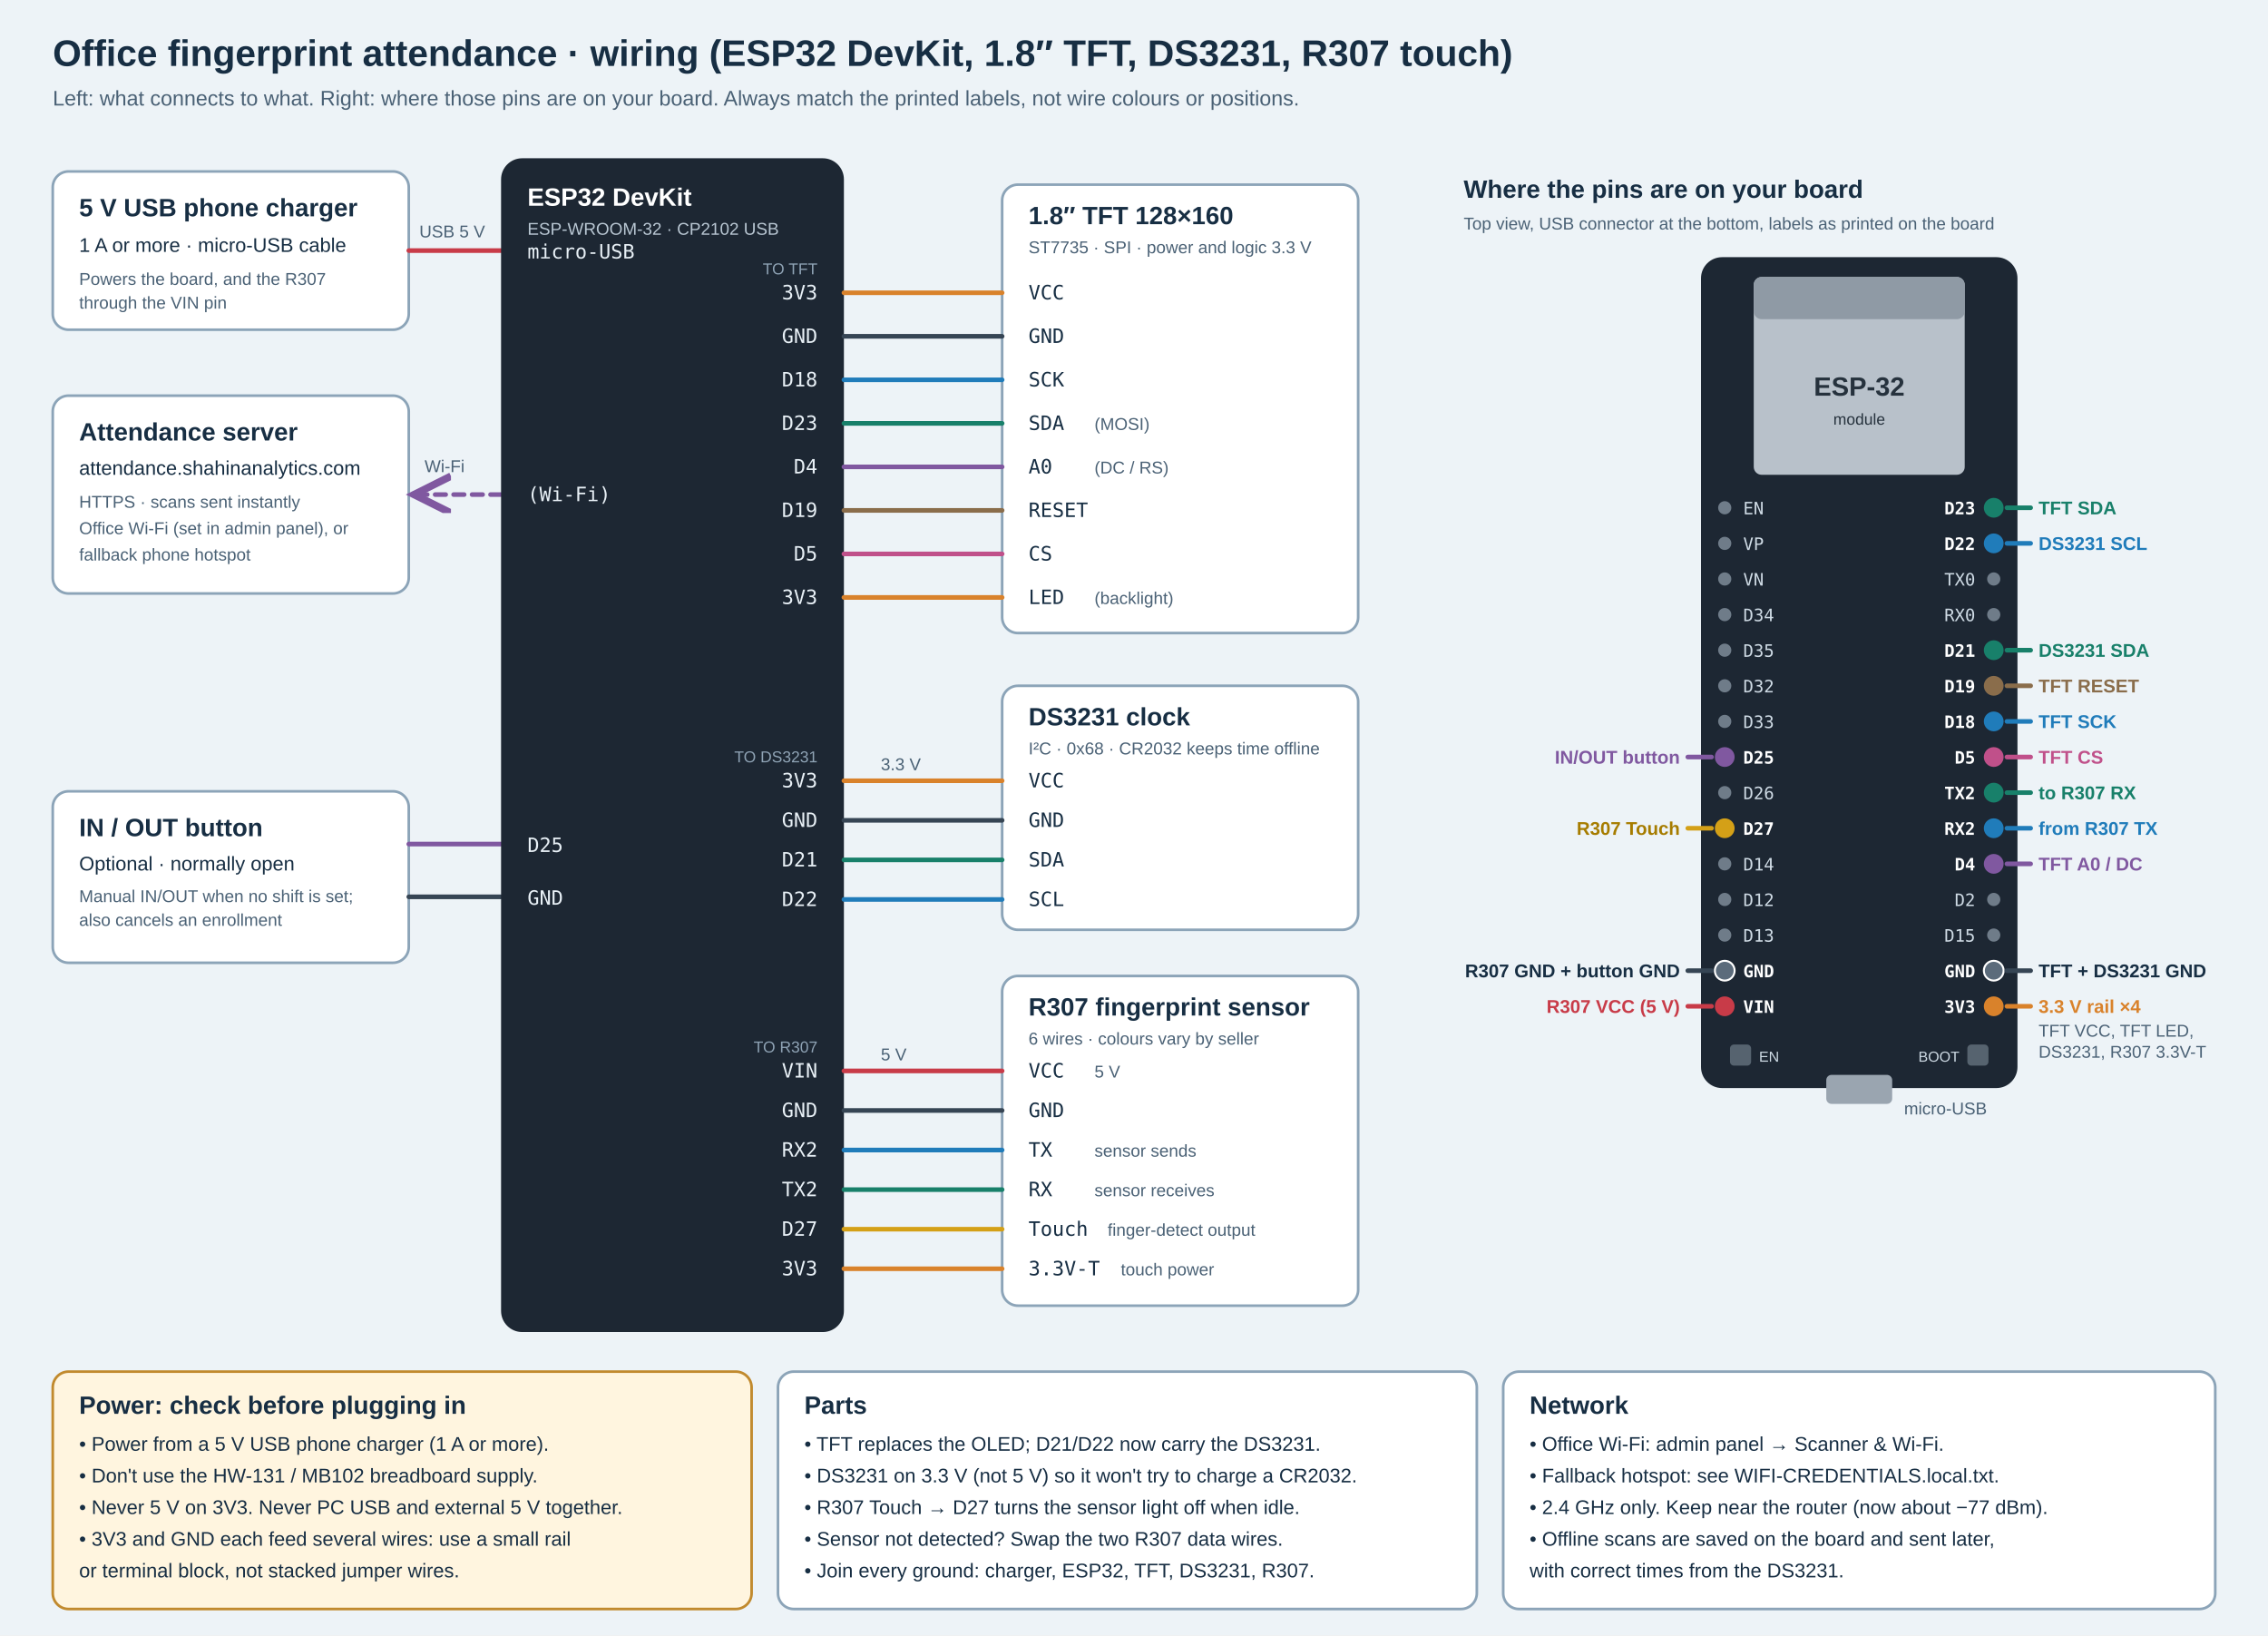
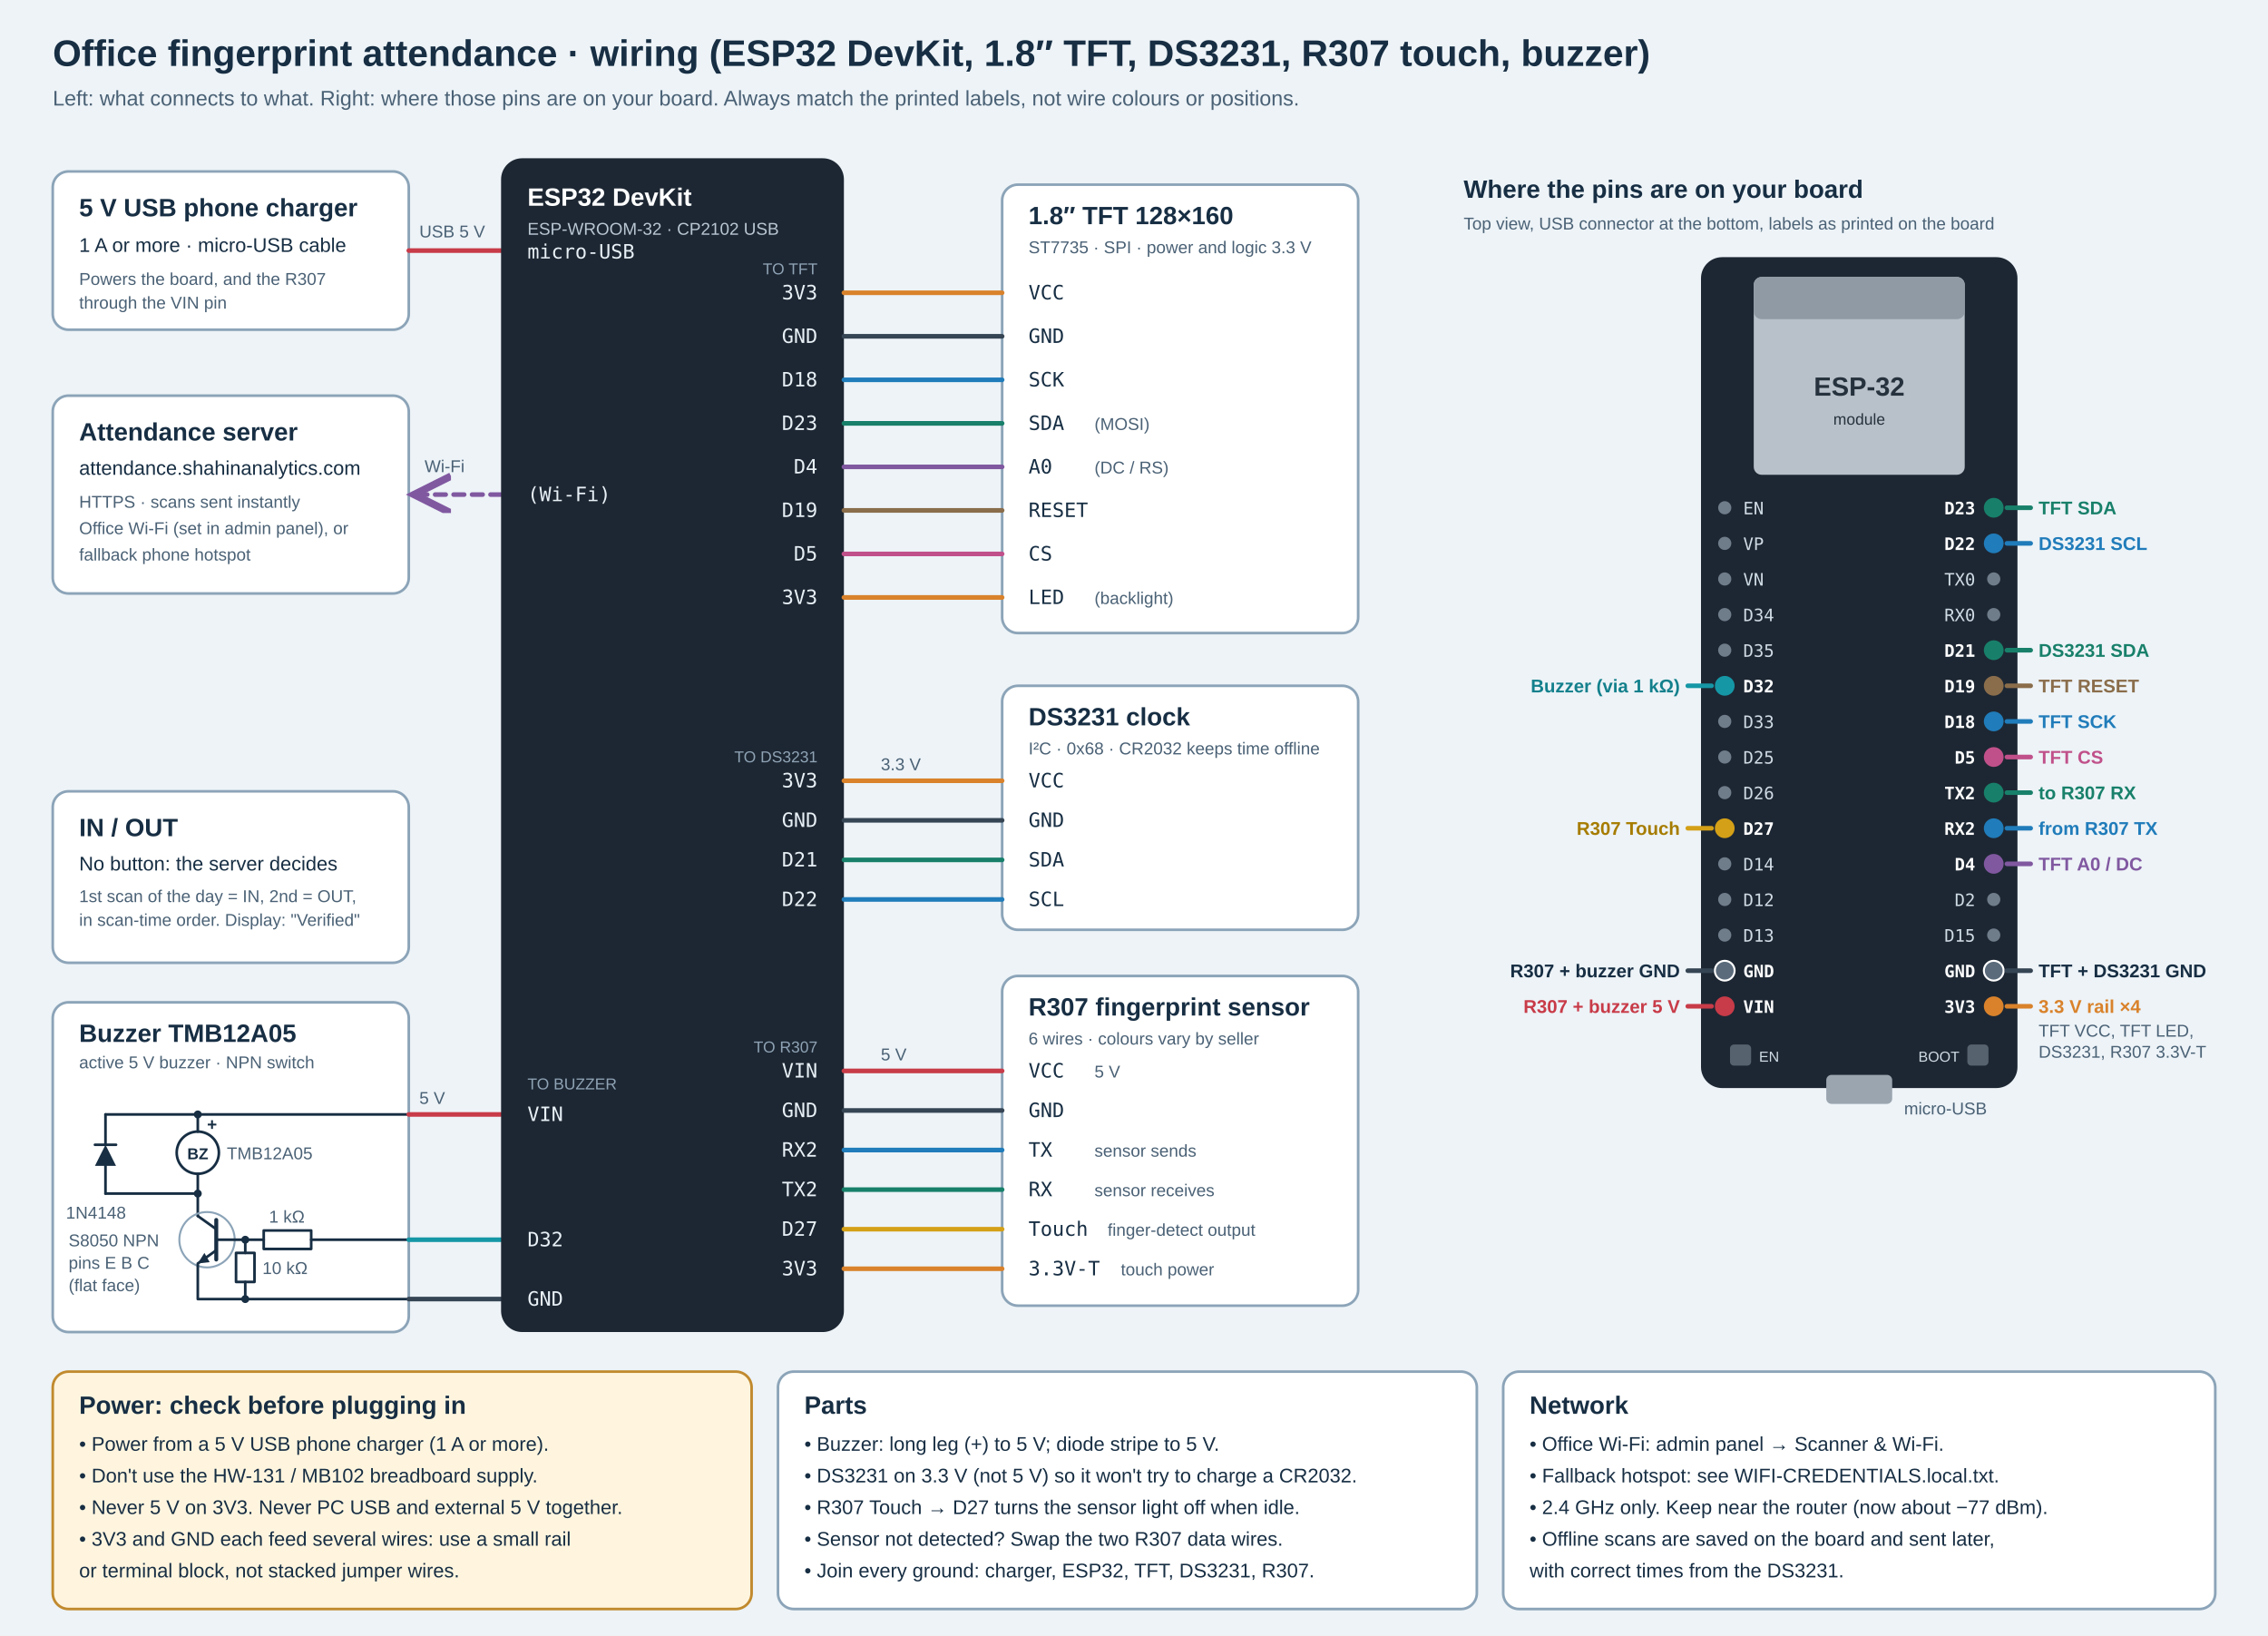
<svg xmlns="http://www.w3.org/2000/svg" width="1720" height="1240" viewBox="0 0 1720 1240" role="img" aria-labelledby="title desc">
  <defs>
    <style>
text{font-family:Arial,Helvetica,sans-serif;fill:#172e43}
.title{font-size:28px;font-weight:700}.sub{font-size:16px;fill:#4a6175}
.head{font-size:19px;font-weight:700}.body{font-size:15px}.small{font-size:13px;fill:#4a6175}
.pin{font-size:15px;font-family:Consolas,Menlo,monospace}.pinw{font-size:15px;font-family:Consolas,Menlo,monospace;fill:#e8f0f6}
.loc{font-size:13px;font-family:Consolas,Menlo,monospace;fill:#cfdbe5}.locused{font-size:13px;font-family:Consolas,Menlo,monospace;fill:#ffffff;font-weight:700}
.call{font-size:14px;font-weight:700}.grp{font-size:12px;fill:#8fa3b5}
.box{fill:#fff;stroke:#8ca4b8;stroke-width:2}.board{fill:#1d2733}
.wire{fill:none;stroke-width:3.5;stroke-linecap:round}
.red{stroke:#c83b48}.orange{stroke:#d9822b}.black{stroke:#364554}.blue{stroke:#207cba}.green{stroke:#18806a}.purple{stroke:#8058a0}
- .brown{stroke:#8a6d4b}.pink{stroke:#c0508a}.yellow{stroke:#d4a017}
+ .teal{stroke:#1597a6}.brown{stroke:#8a6d4b}.pink{stroke:#c0508a}.yellow{stroke:#d4a017}
.cred{fill:#c83b48}.corange{fill:#d9822b}.cblack{fill:#5b6b7b}.cblue{fill:#207cba}.cgreen{fill:#18806a}.cpurple{fill:#8058a0}
- .cbrown{fill:#8a6d4b}.cpink{fill:#c0508a}.cyellow{fill:#d4a017}.cidle{fill:#6f7c89}
+ .cbrown{fill:#8a6d4b}.cpink{fill:#c0508a}.cyellow{fill:#d4a017}.cidle{fill:#6f7c89}.cteal{fill:#1597a6}
+ .ckt{fill:none;stroke:#172e43;stroke-width:2;stroke-linecap:round;stroke-linejoin:round}
</style>
    <marker id="arrow" markerWidth="10" markerHeight="10" refX="8" refY="4" orient="auto">
      <path d="M0 0L8 4L0 8" fill="none" stroke="#8058a0" stroke-width="1.6" />
    </marker>
  </defs>
  <rect width="1720" height="1240" fill="#edf3f7" />
-   <text x="40" y="50" class="title">Office fingerprint attendance · wiring (ESP32 DevKit, 1.8″ TFT, DS3231, R307 touch)</text>
+   <text x="40" y="50" class="title">Office fingerprint attendance · wiring (ESP32 DevKit, 1.8″ TFT, DS3231, R307 touch, buzzer)</text>
  <text x="40" y="80" class="sub">Left: what connects to what. Right: where those pins are on your board. Always match the printed labels, not wire colours or positions.</text>
  <rect x="40" y="130" width="270" height="120" rx="12" class="box" />
  <text x="60" y="164" class="head">5 V USB phone charger</text>
  <text x="60" y="191" class="body">1 A or more · micro-USB cable</text>
  <text x="60" y="216" class="small">Powers the board, and the R307</text>
  <text x="60" y="234" class="small">through the VIN pin</text>
  <path d="M310 190H380" class="wire red" />
  <text x="318" y="180" class="small">USB 5 V</text>
  <rect x="40" y="300" width="270" height="150" rx="12" class="box" />
  <text x="60" y="334" class="head">Attendance server</text>
  <text x="60" y="360" class="body">attendance.shahinanalytics.com</text>
  <text x="60" y="385" class="small">HTTPS · scans sent instantly</text>
  <text x="60" y="405" class="small">Office Wi-Fi (set in admin panel), or</text>
  <text x="60" y="425" class="small">fallback phone hotspot</text>
  <path d="M380 375H314" class="wire purple" stroke-dasharray="8 6" marker-end="url(#arrow)" />
  <text x="322" y="358" class="small">Wi-Fi</text>
  <rect x="40" y="600" width="270" height="130" rx="12" class="box" />
-   <text x="60" y="634" class="head">IN / OUT button</text>
-   <text x="60" y="660" class="body">Optional · normally open</text>
-   <text x="60" y="684" class="small">Manual IN/OUT when no shift is set;</text>
-   <text x="60" y="702" class="small">also cancels an enrollment</text>
-   <path d="M310 640H380" class="wire purple" />
-   <path d="M310 680H380" class="wire black" />
+   <text x="60" y="634" class="head">IN / OUT</text>
+   <text x="60" y="660" class="body">No button: the server decides</text>
+   <text x="60" y="684" class="small">1st scan of the day = IN, 2nd = OUT,</text>
+   <text x="60" y="702" class="small">in scan-time order. Display: "Verified"</text>
+   <rect x="40" y="760" width="270" height="250" rx="12" class="box" />
+   <text x="60" y="790" class="head">Buzzer TMB12A05</text>
+   <text x="60" y="810" class="small">active 5 V buzzer · NPN switch</text>
+   <path d="M310 845H80" class="ckt" />
+   <path d="M80 845V868M72 868H88M80 884V905" class="ckt" />
+   <path d="M72 884H88L80 868Z" fill="#172e43" />
+   <text x="50" y="924" class="small">1N4148</text>
+   <path d="M150 845V858M150 890V922M80 905H150" class="ckt" />
+   <circle cx="150" cy="874" r="16" fill="#ffffff" class="ckt" />
+   <text x="150" y="879" text-anchor="middle" style="font-size:12px;font-weight:700">BZ</text>
+   <text x="157" y="857" style="font-size:13px;font-weight:700">+</text>
+   <text x="172" y="879" class="small">TMB12A05</text>
+   <circle cx="157" cy="940" r="21" fill="none" stroke="#8ca4b8" stroke-width="1.5" />
+   <path d="M164 925V955" class="ckt" style="stroke-width:3" />
+   <path d="M164 932L150 922M164 948L150 958M150 958V985M164 940H200M236 940H310M186 940V950M186 972V985M150 985H310" class="ckt" />
+   <path d="M150 958L159 957L155 950Z" fill="#172e43" />
+   <rect x="200" y="933" width="36" height="14" fill="#ffffff" class="ckt" />
+   <text x="204" y="927" class="small">1 kΩ</text>
+   <rect x="179" y="950" width="14" height="22" fill="#ffffff" class="ckt" />
+   <text x="199" y="966" class="small">10 kΩ</text>
+   <circle cx="150" cy="845" r="3" fill="#172e43" />
+   <circle cx="150" cy="905" r="3" fill="#172e43" />
+   <circle cx="186" cy="940" r="3" fill="#172e43" />
+   <circle cx="186" cy="985" r="3" fill="#172e43" />
+   <text x="52" y="945" class="small">S8050 NPN</text>
+   <text x="52" y="962" class="small">pins E B C</text>
+   <text x="52" y="979" class="small">(flat face)</text>
+   <path d="M310 845H380" class="wire red" />
+   <text x="318" y="837" class="small">5 V</text>
+   <path d="M310 940H380" class="wire teal" />
+   <path d="M310 985H380" class="wire black" />
  <rect x="380" y="120" width="260" height="890" rx="16" class="board" />
  <text x="400" y="156" style="font-size:19px;font-weight:700;fill:#ffffff">ESP32 DevKit</text>
  <text x="400" y="178" style="font-size:13px;fill:#b9c7d3">ESP-WROOM-32 · CP2102 USB</text>
  <text x="400" y="196" class="pinw">micro-USB</text>
  <text x="400" y="380" class="pinw">(Wi-Fi)</text>
-   <text x="400" y="646" class="pinw">D25</text>
-   <text x="400" y="686" class="pinw">GND</text>
+   <text x="400" y="826" class="grp">TO BUZZER</text>
+   <text x="400" y="850" class="pinw">VIN</text>
+   <text x="400" y="945" class="pinw">D32</text>
+   <text x="400" y="990" class="pinw">GND</text>
  <text x="620" y="208" class="grp" text-anchor="end">TO TFT</text>
  <text x="620" y="227" class="pinw" text-anchor="end">3V3</text>
  <text x="620" y="260" class="pinw" text-anchor="end">GND</text>
  <text x="620" y="293" class="pinw" text-anchor="end">D18</text>
  <text x="620" y="326" class="pinw" text-anchor="end">D23</text>
  <text x="620" y="359" class="pinw" text-anchor="end">D4</text>
  <text x="620" y="392" class="pinw" text-anchor="end">D19</text>
  <text x="620" y="425" class="pinw" text-anchor="end">D5</text>
  <text x="620" y="458" class="pinw" text-anchor="end">3V3</text>
  <text x="620" y="578" class="grp" text-anchor="end">TO DS3231</text>
  <text x="620" y="597" class="pinw" text-anchor="end">3V3</text>
  <text x="620" y="627" class="pinw" text-anchor="end">GND</text>
  <text x="620" y="657" class="pinw" text-anchor="end">D21</text>
  <text x="620" y="687" class="pinw" text-anchor="end">D22</text>
  <text x="620" y="798" class="grp" text-anchor="end">TO R307</text>
  <text x="620" y="817" class="pinw" text-anchor="end">VIN</text>
  <text x="620" y="847" class="pinw" text-anchor="end">GND</text>
  <text x="620" y="877" class="pinw" text-anchor="end">RX2</text>
  <text x="620" y="907" class="pinw" text-anchor="end">TX2</text>
  <text x="620" y="937" class="pinw" text-anchor="end">D27</text>
  <text x="620" y="967" class="pinw" text-anchor="end">3V3</text>
  <rect x="760" y="140" width="270" height="340" rx="12" class="box" />
  <text x="780" y="170" class="head">1.8″ TFT 128×160</text>
  <text x="780" y="192" class="small">ST7735 · SPI · power and logic 3.3 V</text>
  <text x="780" y="227" class="pin">VCC</text>
  <text x="780" y="260" class="pin">GND</text>
  <text x="780" y="293" class="pin">SCK</text>
  <text x="780" y="326" class="pin">SDA</text>
  <text x="830" y="326" class="small">(MOSI)</text>
  <text x="780" y="359" class="pin">A0</text>
  <text x="830" y="359" class="small">(DC / RS)</text>
  <text x="780" y="392" class="pin">RESET</text>
  <text x="780" y="425" class="pin">CS</text>
  <text x="780" y="458" class="pin">LED</text>
  <text x="830" y="458" class="small">(backlight)</text>
  <path d="M640 222H760" class="wire orange" />
  <path d="M640 255H760" class="wire black" />
  <path d="M640 288H760" class="wire blue" />
  <path d="M640 321H760" class="wire green" />
  <path d="M640 354H760" class="wire purple" />
  <path d="M640 387H760" class="wire brown" />
  <path d="M640 420H760" class="wire pink" />
  <path d="M640 453H760" class="wire orange" />
  <rect x="760" y="520" width="270" height="185" rx="12" class="box" />
  <text x="780" y="550" class="head">DS3231 clock</text>
  <text x="780" y="572" class="small">I²C · 0x68 · CR2032 keeps time offline</text>
  <text x="780" y="597" class="pin">VCC</text>
  <text x="780" y="627" class="pin">GND</text>
  <text x="780" y="657" class="pin">SDA</text>
  <text x="780" y="687" class="pin">SCL</text>
  <path d="M640 592H760" class="wire orange" />
  <text x="668" y="584" class="small">3.3 V</text>
  <path d="M640 622H760" class="wire black" />
  <path d="M640 652H760" class="wire green" />
  <path d="M640 682H760" class="wire blue" />
  <rect x="760" y="740" width="270" height="250" rx="12" class="box" />
  <text x="780" y="770" class="head">R307 fingerprint sensor</text>
  <text x="780" y="792" class="small">6 wires · colours vary by seller</text>
  <text x="780" y="817" class="pin">VCC</text>
  <text x="830" y="817" class="small">5 V</text>
  <text x="780" y="847" class="pin">GND</text>
  <text x="780" y="877" class="pin">TX</text>
  <text x="830" y="877" class="small">sensor sends</text>
  <text x="780" y="907" class="pin">RX</text>
  <text x="830" y="907" class="small">sensor receives</text>
  <text x="780" y="937" class="pin">Touch</text>
  <text x="840" y="937" class="small">finger-detect output</text>
  <text x="780" y="967" class="pin">3.3V-T</text>
  <text x="850" y="967" class="small">touch power</text>
  <path d="M640 812H760" class="wire red" />
  <text x="668" y="804" class="small">5 V</text>
  <path d="M640 842H760" class="wire black" />
  <path d="M640 872H760" class="wire blue" />
  <path d="M640 902H760" class="wire green" />
  <path d="M640 932H760" class="wire yellow" />
  <path d="M640 962H760" class="wire orange" />
  <text x="1110" y="150" class="head">Where the pins are on your board</text>
  <text x="1110" y="174" class="small">Top view, USB connector at the bottom, labels as printed on the board</text>
  <rect x="1290" y="195" width="240" height="630" rx="16" class="board" />
  <rect x="1330" y="210" width="160" height="150" rx="6" fill="#b8c1ca" />
  <rect x="1330" y="210" width="160" height="32" rx="6" fill="#8f9aa5" />
  <text x="1410" y="300" text-anchor="middle" style="font-size:20px;font-weight:700;fill:#26323d">ESP-32</text>
  <text x="1410" y="322" text-anchor="middle" style="font-size:12px;fill:#26323d">module</text>
  <rect x="1385" y="815" width="50" height="22" rx="4" fill="#9aa5b0" />
  <text x="1444" y="845" class="small">micro-USB</text>
  <rect x="1312" y="792" width="16" height="16" rx="3" fill="#56636f" />
  <text x="1334" y="805" style="font-size:11px;fill:#cfdbe5">EN</text>
  <rect x="1492" y="792" width="16" height="16" rx="3" fill="#56636f" />
  <text x="1486" y="805" text-anchor="end" style="font-size:11px;fill:#cfdbe5">BOOT</text>
  <g>
    <circle cx="1308" cy="385" r="5" class="cidle" />
    <text x="1322" y="390" class="loc">EN</text>
    <circle cx="1308" cy="412" r="5" class="cidle" />
    <text x="1322" y="417" class="loc">VP</text>
    <circle cx="1308" cy="439" r="5" class="cidle" />
    <text x="1322" y="444" class="loc">VN</text>
    <circle cx="1308" cy="466" r="5" class="cidle" />
    <text x="1322" y="471" class="loc">D34</text>
    <circle cx="1308" cy="493" r="5" class="cidle" />
    <text x="1322" y="498" class="loc">D35</text>
-     <circle cx="1308" cy="520" r="5" class="cidle" />
-     <text x="1322" y="525" class="loc">D32</text>
+     <circle cx="1308" cy="520" r="7.5" class="cteal" />
+     <text x="1322" y="525" class="locused">D32</text>
    <circle cx="1308" cy="547" r="5" class="cidle" />
    <text x="1322" y="552" class="loc">D33</text>
-     <circle cx="1308" cy="574" r="7.5" class="cpurple" />
-     <text x="1322" y="579" class="locused">D25</text>
+     <circle cx="1308" cy="574" r="5" class="cidle" />
+     <text x="1322" y="579" class="loc">D25</text>
    <circle cx="1308" cy="601" r="5" class="cidle" />
    <text x="1322" y="606" class="loc">D26</text>
    <circle cx="1308" cy="628" r="7.5" class="cyellow" />
    <text x="1322" y="633" class="locused">D27</text>
    <circle cx="1308" cy="655" r="5" class="cidle" />
    <text x="1322" y="660" class="loc">D14</text>
    <circle cx="1308" cy="682" r="5" class="cidle" />
    <text x="1322" y="687" class="loc">D12</text>
    <circle cx="1308" cy="709" r="5" class="cidle" />
    <text x="1322" y="714" class="loc">D13</text>
    <circle cx="1308" cy="736" r="7.5" class="cblack" stroke="#ffffff" stroke-width="1.5" />
    <text x="1322" y="741" class="locused">GND</text>
    <circle cx="1308" cy="763" r="7.5" class="cred" />
    <text x="1322" y="768" class="locused">VIN</text>
  </g>
  <g>
    <circle cx="1512" cy="385" r="7.5" class="cgreen" />
    <text x="1498" y="390" class="locused" text-anchor="end">D23</text>
    <circle cx="1512" cy="412" r="7.5" class="cblue" />
    <text x="1498" y="417" class="locused" text-anchor="end">D22</text>
    <circle cx="1512" cy="439" r="5" class="cidle" />
    <text x="1498" y="444" class="loc" text-anchor="end">TX0</text>
    <circle cx="1512" cy="466" r="5" class="cidle" />
    <text x="1498" y="471" class="loc" text-anchor="end">RX0</text>
    <circle cx="1512" cy="493" r="7.5" class="cgreen" />
    <text x="1498" y="498" class="locused" text-anchor="end">D21</text>
    <circle cx="1512" cy="520" r="7.5" class="cbrown" />
    <text x="1498" y="525" class="locused" text-anchor="end">D19</text>
    <circle cx="1512" cy="547" r="7.5" class="cblue" />
    <text x="1498" y="552" class="locused" text-anchor="end">D18</text>
    <circle cx="1512" cy="574" r="7.5" class="cpink" />
    <text x="1498" y="579" class="locused" text-anchor="end">D5</text>
    <circle cx="1512" cy="601" r="7.5" class="cgreen" />
    <text x="1498" y="606" class="locused" text-anchor="end">TX2</text>
    <circle cx="1512" cy="628" r="7.5" class="cblue" />
    <text x="1498" y="633" class="locused" text-anchor="end">RX2</text>
    <circle cx="1512" cy="655" r="7.5" class="cpurple" />
    <text x="1498" y="660" class="locused" text-anchor="end">D4</text>
    <circle cx="1512" cy="682" r="5" class="cidle" />
    <text x="1498" y="687" class="loc" text-anchor="end">D2</text>
    <circle cx="1512" cy="709" r="5" class="cidle" />
    <text x="1498" y="714" class="loc" text-anchor="end">D15</text>
    <circle cx="1512" cy="736" r="7.5" class="cblack" stroke="#ffffff" stroke-width="1.5" />
    <text x="1498" y="741" class="locused" text-anchor="end">GND</text>
    <circle cx="1512" cy="763" r="7.5" class="corange" />
    <text x="1498" y="768" class="locused" text-anchor="end">3V3</text>
  </g>
-   <path d="M1280 574H1298" class="wire purple" />
-   <text x="1274" y="579" class="call" text-anchor="end" style="fill:#8058a0">IN/OUT button</text>
+   <path d="M1280 520H1298" class="wire teal" />
+   <text x="1274" y="525" class="call" text-anchor="end" style="fill:#13808c">Buzzer (via 1 kΩ)</text>
  <path d="M1280 628H1298" class="wire yellow" />
  <text x="1274" y="633" class="call" text-anchor="end" style="fill:#a67c00">R307 Touch</text>
  <path d="M1280 736H1298" class="wire black" />
-   <text x="1274" y="741" class="call" text-anchor="end">R307 GND + button GND</text>
+   <text x="1274" y="741" class="call" text-anchor="end">R307 + buzzer GND</text>
  <path d="M1280 763H1298" class="wire red" />
-   <text x="1274" y="768" class="call" text-anchor="end" style="fill:#c83b48">R307 VCC (5 V)</text>
+   <text x="1274" y="768" class="call" text-anchor="end" style="fill:#c83b48">R307 + buzzer 5 V</text>
  <path d="M1522 385H1540" class="wire green" />
  <text x="1546" y="390" class="call" style="fill:#18806a">TFT SDA</text>
  <path d="M1522 412H1540" class="wire blue" />
  <text x="1546" y="417" class="call" style="fill:#207cba">DS3231 SCL</text>
  <path d="M1522 493H1540" class="wire green" />
  <text x="1546" y="498" class="call" style="fill:#18806a">DS3231 SDA</text>
  <path d="M1522 520H1540" class="wire brown" />
  <text x="1546" y="525" class="call" style="fill:#8a6d4b">TFT RESET</text>
  <path d="M1522 547H1540" class="wire blue" />
  <text x="1546" y="552" class="call" style="fill:#207cba">TFT SCK</text>
  <path d="M1522 574H1540" class="wire pink" />
  <text x="1546" y="579" class="call" style="fill:#c0508a">TFT CS</text>
  <path d="M1522 601H1540" class="wire green" />
  <text x="1546" y="606" class="call" style="fill:#18806a">to R307 RX</text>
  <path d="M1522 628H1540" class="wire blue" />
  <text x="1546" y="633" class="call" style="fill:#207cba">from R307 TX</text>
  <path d="M1522 655H1540" class="wire purple" />
  <text x="1546" y="660" class="call" style="fill:#8058a0">TFT A0 / DC</text>
  <path d="M1522 736H1540" class="wire black" />
  <text x="1546" y="741" class="call">TFT + DS3231 GND</text>
  <path d="M1522 763H1540" class="wire orange" />
  <text x="1546" y="768" class="call" style="fill:#d9822b">3.3 V rail ×4</text>
  <text x="1546" y="786" class="small">TFT VCC, TFT LED,</text>
  <text x="1546" y="802" class="small">DS3231, R307 3.3V-T</text>
  <rect x="40" y="1040" width="530" height="180" rx="12" fill="#fff5df" stroke="#c18a2e" stroke-width="2" />
  <text x="60" y="1072" class="head">Power: check before plugging in</text>
  <text x="60" y="1100" class="body">• Power from a 5 V USB phone charger (1 A or more).</text>
  <text x="60" y="1124" class="body">• Don't use the HW-131 / MB102 breadboard supply.</text>
  <text x="60" y="1148" class="body">• Never 5 V on 3V3. Never PC USB and external 5 V together.</text>
  <text x="60" y="1172" class="body">• 3V3 and GND each feed several wires: use a small rail</text>
  <text x="60" y="1196" class="body">  or terminal block, not stacked jumper wires.</text>
  <rect x="590" y="1040" width="530" height="180" rx="12" class="box" />
  <text x="610" y="1072" class="head">Parts</text>
-   <text x="610" y="1100" class="body">• TFT replaces the OLED; D21/D22 now carry the DS3231.</text>
+   <text x="610" y="1100" class="body">• Buzzer: long leg (+) to 5 V; diode stripe to 5 V.</text>
  <text x="610" y="1124" class="body">• DS3231 on 3.3 V (not 5 V) so it won't try to charge a CR2032.</text>
  <text x="610" y="1148" class="body">• R307 Touch → D27 turns the sensor light off when idle.</text>
  <text x="610" y="1172" class="body">• Sensor not detected? Swap the two R307 data wires.</text>
  <text x="610" y="1196" class="body">• Join every ground: charger, ESP32, TFT, DS3231, R307.</text>
  <rect x="1140" y="1040" width="540" height="180" rx="12" class="box" />
  <text x="1160" y="1072" class="head">Network</text>
  <text x="1160" y="1100" class="body">• Office Wi-Fi: admin panel → Scanner &amp; Wi-Fi.</text>
  <text x="1160" y="1124" class="body">• Fallback hotspot: see WIFI-CREDENTIALS.local.txt.</text>
  <text x="1160" y="1148" class="body">• 2.4 GHz only. Keep near the router (now about −77 dBm).</text>
  <text x="1160" y="1172" class="body">• Offline scans are saved on the board and sent later,</text>
  <text x="1160" y="1196" class="body">  with correct times from the DS3231.</text>
</svg>
